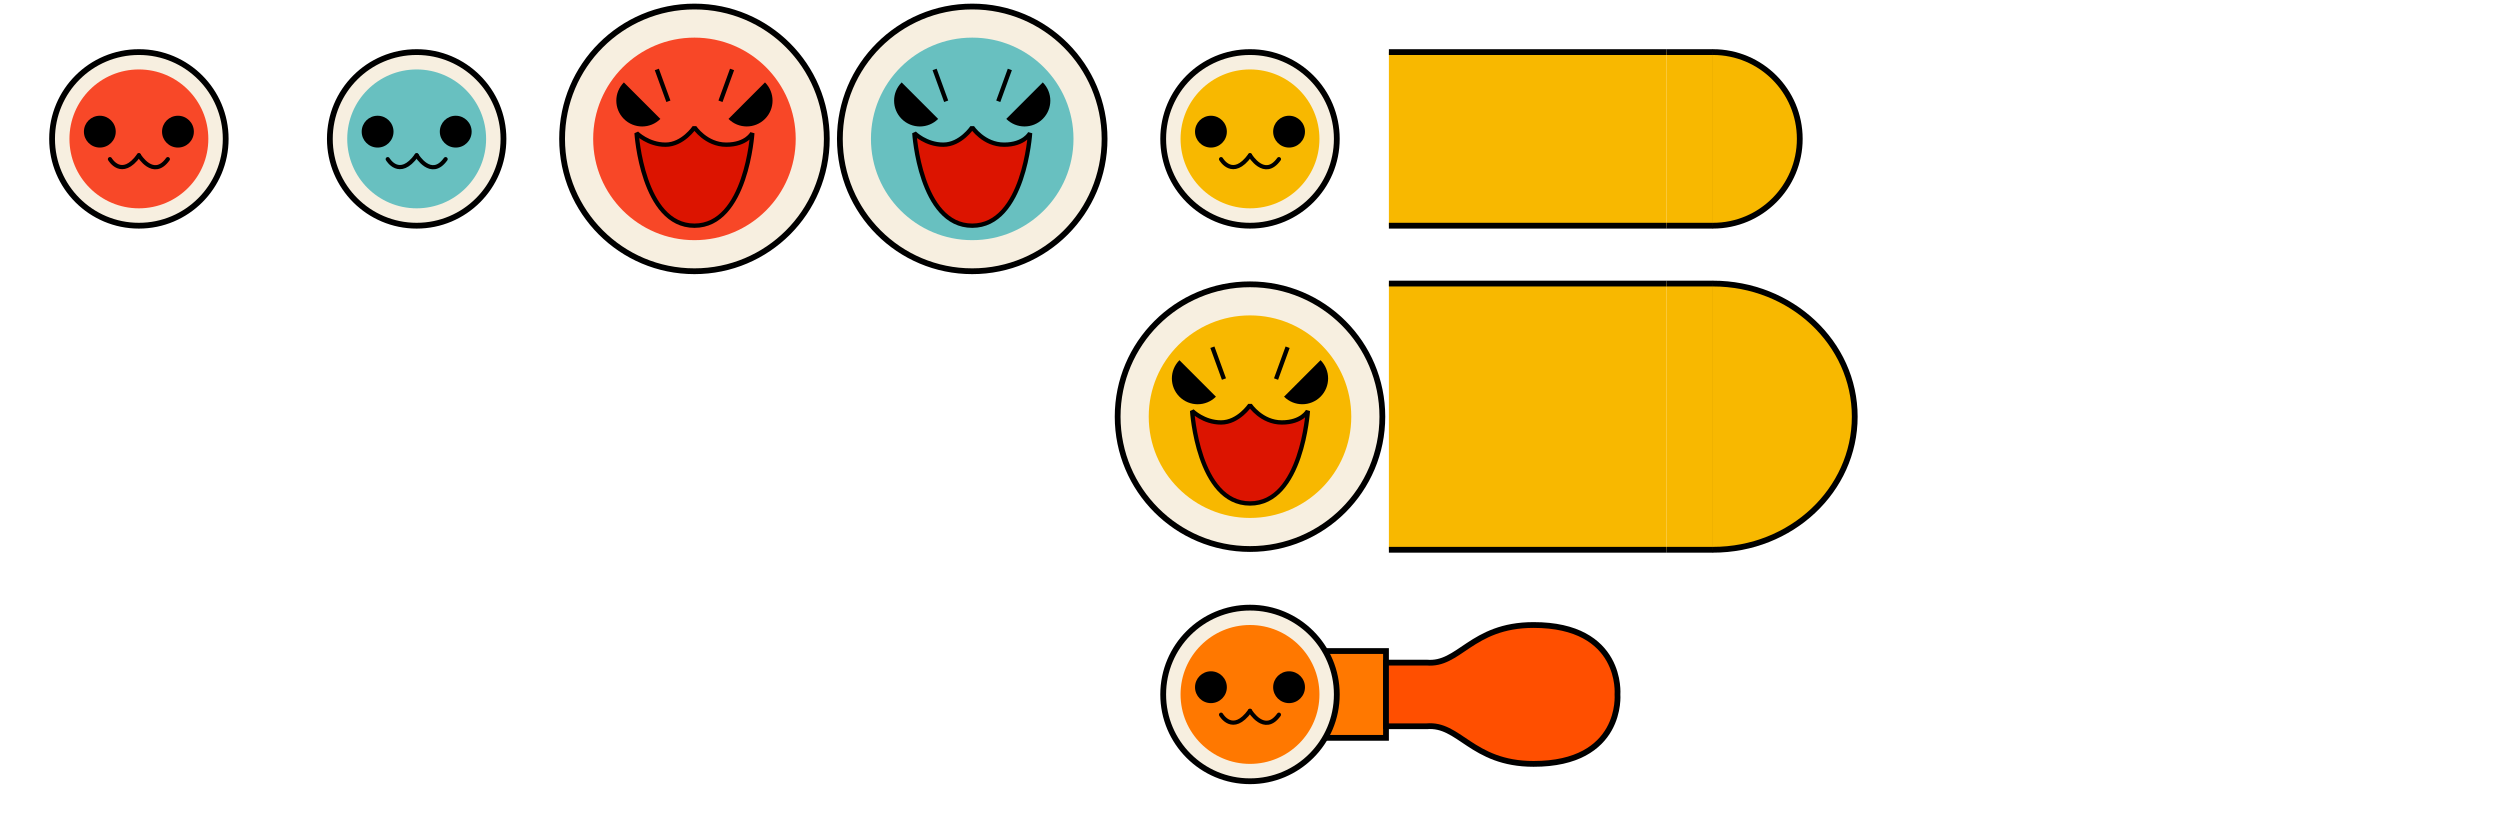
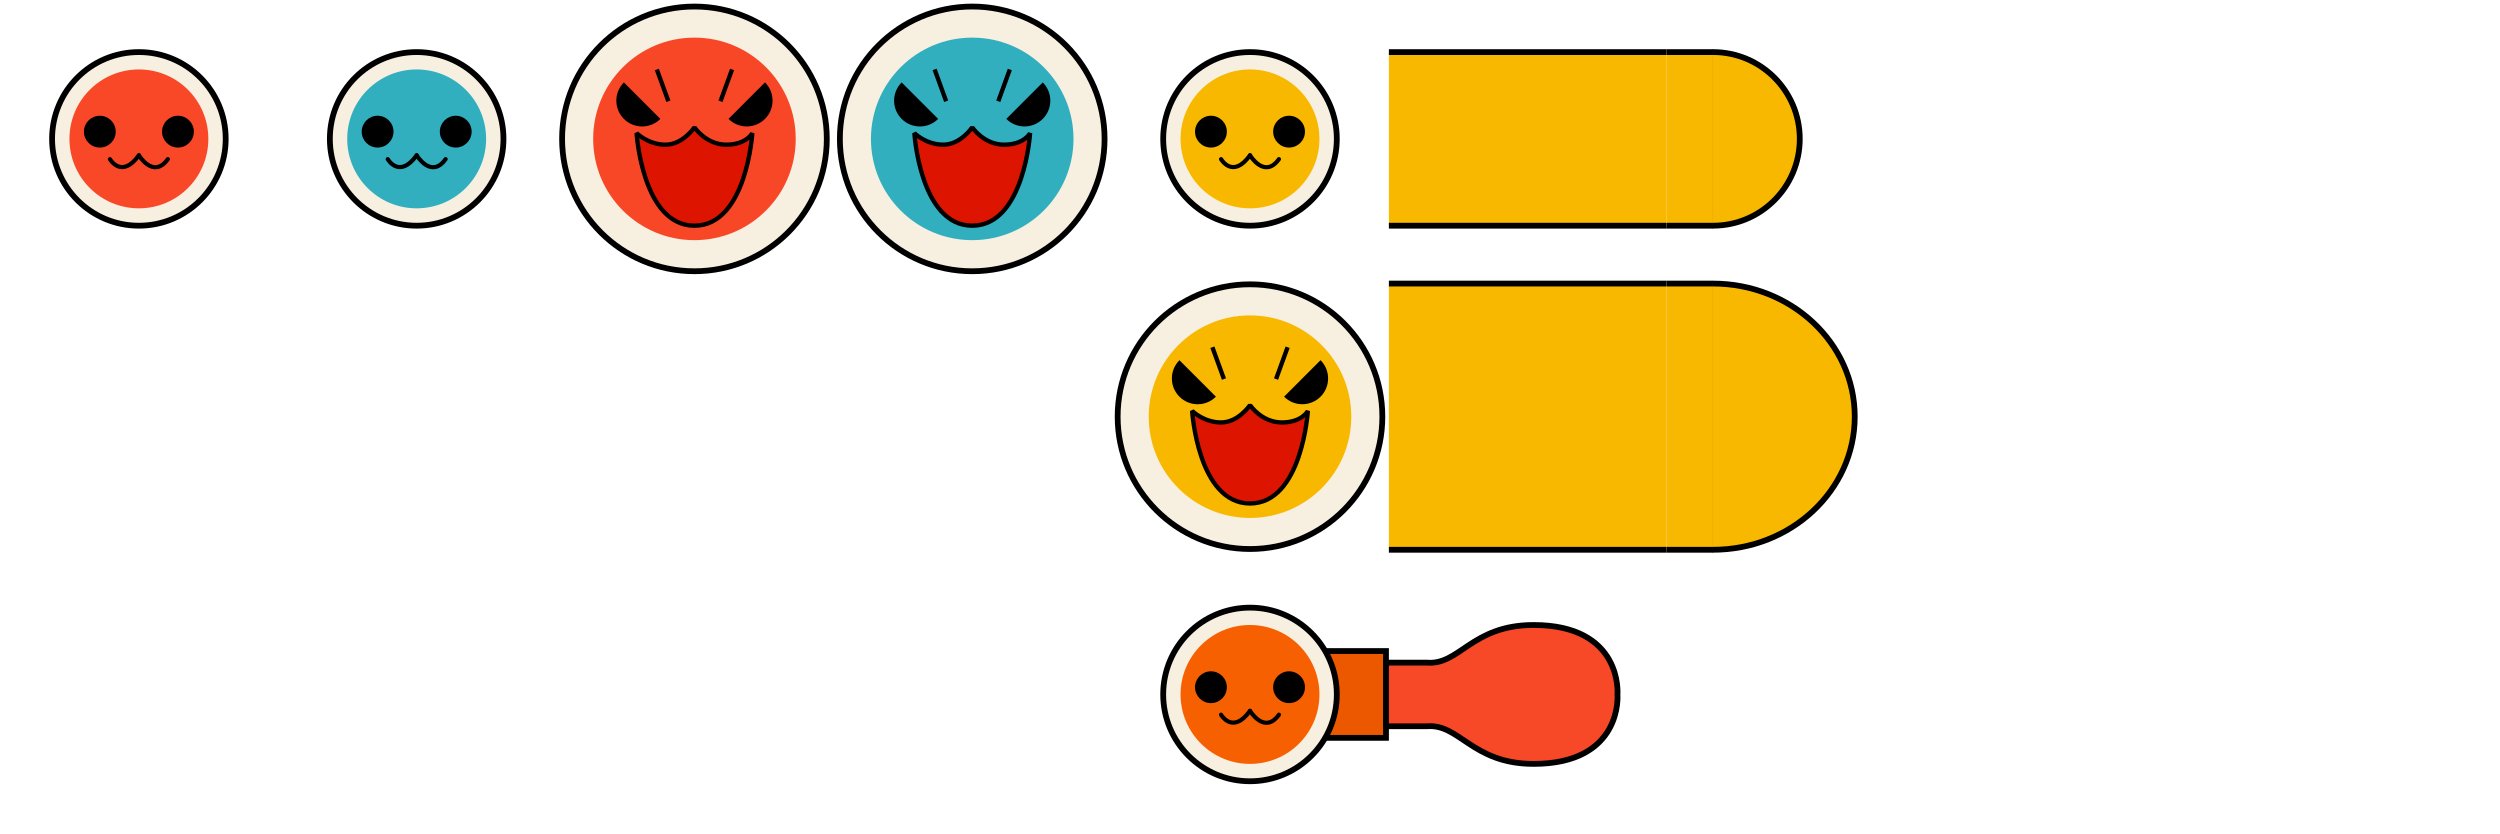
<svg xmlns="http://www.w3.org/2000/svg" width="864" height="288" viewBox="0 0 864 288" version="1.1" id="svg1" xml:space="preserve">
  <defs id="defs1" />
  <g id="layer1" style="fill:#1a1a1a;stroke:none">
    <g id="g6">
      <circle style="fill:#f7efe0;fill-opacity:1;stroke:#000000;stroke-width:2;stroke-dasharray:none;stroke-opacity:1" id="path1" cx="48" cy="48" r="30" />
      <circle style="fill:#f84828;fill-opacity:1;stroke:none;stroke-width:2.182;stroke-dasharray:none;stroke-opacity:1" id="path2" cx="48" cy="48" r="24" />
      <circle style="fill:#000000;fill-opacity:1;stroke:none;stroke-width:2;stroke-dasharray:none;stroke-opacity:1" id="path3" cx="34.5" cy="45.5" r="5.5" />
      <circle style="fill:#000000;fill-opacity:1;stroke:none;stroke-width:2;stroke-dasharray:none;stroke-opacity:1" id="path4" cx="61.5" cy="45.5" r="5.5" />
      <path style="display:inline;fill:none;fill-opacity:1;stroke:#000000;stroke-width:1.445;stroke-linecap:round;stroke-linejoin:round;stroke-dasharray:none;stroke-opacity:1" d="m 38,55 c 0,0 4,7 10,-1.333" id="path5" />
      <path style="display:inline;fill:none;fill-opacity:1;stroke:#000000;stroke-width:1.445;stroke-linecap:round;stroke-linejoin:round;stroke-dasharray:none;stroke-opacity:1" d="M 48,53.667 C 48,53.667 53,62 58,55" id="path6" />
      <rect style="fill:#000000;fill-opacity:0;stroke:none;stroke-width:0.5;stroke-linecap:round;stroke-linejoin:round;stroke-dasharray:none;stroke-opacity:1" id="rect10" width="96" height="96" x="0" y="0" />
    </g>
    <g id="g6-7" style="fill:#1a1a1a;stroke:none" transform="translate(96)">
      <circle style="fill:#f7efe0;fill-opacity:1;stroke:#000000;stroke-width:2;stroke-dasharray:none;stroke-opacity:1" id="path1-5" cx="48" cy="48" r="30" />
-       <circle style="fill:#68c0c0;fill-opacity:1;stroke:none;stroke-width:2.182;stroke-dasharray:none;stroke-opacity:1" id="path2-9" cx="48" cy="48" r="24" />
+       <circle style="fill:#31afbf;fill-opacity:1;stroke:none;stroke-width:2.182;stroke-dasharray:none;stroke-opacity:1" id="path2-9" cx="48" cy="48" r="24" />
      <circle style="fill:#000000;fill-opacity:1;stroke:none;stroke-width:2;stroke-dasharray:none;stroke-opacity:1" id="path3-2" cx="34.5" cy="45.5" r="5.5" />
      <circle style="fill:#000000;fill-opacity:1;stroke:none;stroke-width:2;stroke-dasharray:none;stroke-opacity:1" id="path4-2" cx="61.5" cy="45.5" r="5.5" />
      <path style="display:inline;fill:none;fill-opacity:1;stroke:#000000;stroke-width:1.445;stroke-linecap:round;stroke-linejoin:round;stroke-dasharray:none;stroke-opacity:1" d="m 38,55 c 0,0 4,7 10,-1.333" id="path5-8" />
      <path style="display:inline;fill:none;fill-opacity:1;stroke:#000000;stroke-width:1.445;stroke-linecap:round;stroke-linejoin:round;stroke-dasharray:none;stroke-opacity:1" d="M 48,53.667 C 48,53.667 53,62 58,55" id="path6-9" />
      <rect style="fill:#000000;fill-opacity:0;stroke:none;stroke-width:0.5;stroke-linecap:round;stroke-linejoin:round;stroke-dasharray:none;stroke-opacity:1" id="rect10-7" width="96" height="96" x="0" y="0" />
    </g>
    <g id="g20">
      <circle style="display:inline;fill:#f7efe0;fill-opacity:1;stroke:#000000;stroke-width:2;stroke-linecap:round;stroke-linejoin:round;stroke-dasharray:none;stroke-opacity:1" id="path15" cx="240" cy="48" r="45.74" />
      <circle style="fill:#f84727;fill-opacity:1;stroke:none;stroke-width:2.014;stroke-linecap:round;stroke-linejoin:round;stroke-dasharray:none;stroke-opacity:1" id="path16" cx="240" cy="48" r="35" />
      <path style="fill:#000000;fill-opacity:1;stroke:#000000;stroke-width:0;stroke-linecap:round;stroke-linejoin:round;stroke-dasharray:none;stroke-opacity:1" id="path17" transform="matrix(1.04923,0,0,1.04923,-11.53524,-1.407662)" d="m 228.51,40.51 c -3.319,3.319 -8.701,3.319 -12.021,0 -3.319,-3.319 -3.319,-8.701 0,-12.021 L 222.5,34.5 Z m 22.442,-0.003 c 3.32,3.319 8.702,3.317 12.021,-0.003 3.319,-3.32 3.317,-8.702 -0.003,-12.021 l -6.009,6.012 z" />
      <path style="fill:none;fill-opacity:1;stroke:#000000;stroke-width:1.5;stroke-linecap:butt;stroke-linejoin:round;stroke-dasharray:none;stroke-opacity:1" d="m 227,24 4,11 m 22,-11 -4,11" id="path18" />
      <path style="fill:#dc1400;fill-opacity:1;stroke:#000000;stroke-width:1.5;stroke-linecap:butt;stroke-linejoin:bevel;stroke-dasharray:none;stroke-opacity:1" d="m 220,46 c 0,0 4,4 10,4 6,0 10,-6 10,-6 0,0 4,6 11,6 7,0 9,-4 9,-4 0,0 -2,32 -20,32 -18,0 -20,-32 -20,-32 z" id="path19" />
      <rect style="fill:#000000;fill-opacity:0;stroke:none;stroke-width:0.5;stroke-linecap:round;stroke-linejoin:round;stroke-dasharray:none;stroke-opacity:1" id="rect14-5" width="96" height="96" x="192" y="0" />
    </g>
    <g id="g23" transform="translate(96)">
      <circle style="display:inline;fill:#f7efe0;fill-opacity:1;stroke:#000000;stroke-width:2;stroke-linecap:round;stroke-linejoin:round;stroke-dasharray:none;stroke-opacity:1" id="circle20" cx="240" cy="48" r="45.74" />
-       <circle style="fill:#68c0c0;fill-opacity:1;stroke:none;stroke-width:2.014;stroke-linecap:round;stroke-linejoin:round;stroke-dasharray:none;stroke-opacity:1" id="circle21" cx="240" cy="48" r="35" />
+       <circle style="fill:#31afbf;fill-opacity:1;stroke:none;stroke-width:2.014;stroke-linecap:round;stroke-linejoin:round;stroke-dasharray:none;stroke-opacity:1" id="circle21" cx="240" cy="48" r="35" />
      <path style="fill:#000000;fill-opacity:1;stroke:#000000;stroke-width:0;stroke-linecap:round;stroke-linejoin:round;stroke-dasharray:none;stroke-opacity:1" id="path21" transform="matrix(1.04923,0,0,1.04923,-11.53524,-1.407662)" d="m 228.51,40.51 c -3.319,3.319 -8.701,3.319 -12.021,0 -3.319,-3.319 -3.319,-8.701 0,-12.021 L 222.5,34.5 Z m 22.442,-0.003 c 3.32,3.319 8.702,3.317 12.021,-0.003 3.319,-3.32 3.317,-8.702 -0.003,-12.021 l -6.009,6.012 z" />
      <path style="fill:none;fill-opacity:1;stroke:#000000;stroke-width:1.5;stroke-linecap:butt;stroke-linejoin:round;stroke-dasharray:none;stroke-opacity:1" d="m 227,24 4,11 m 22,-11 -4,11" id="path22" />
      <path style="fill:#dc1400;fill-opacity:1;stroke:#000000;stroke-width:1.5;stroke-linecap:butt;stroke-linejoin:bevel;stroke-dasharray:none;stroke-opacity:1" d="m 220,46 c 0,0 4,4 10,4 6,0 10,-6 10,-6 0,0 4,6 11,6 7,0 9,-4 9,-4 0,0 -2,32 -20,32 -18,0 -20,-32 -20,-32 z" id="path23" />
      <rect style="fill:#000000;fill-opacity:0;stroke:none;stroke-width:0.5;stroke-linecap:round;stroke-linejoin:round;stroke-dasharray:none;stroke-opacity:1" id="rect23" width="96" height="96" x="192" y="0" />
    </g>
    <g id="g8" transform="translate(384)">
      <circle style="fill:#f7efe0;fill-opacity:1;stroke:#000000;stroke-width:2;stroke-dasharray:none;stroke-opacity:1" id="circle1" cx="48" cy="48" r="30" />
      <circle style="fill:#f8b800;fill-opacity:1;stroke:none;stroke-width:2.182;stroke-dasharray:none;stroke-opacity:1" id="circle2" cx="48" cy="48" r="24" />
      <circle style="fill:#000000;fill-opacity:1;stroke:none;stroke-width:2;stroke-dasharray:none;stroke-opacity:1" id="circle3" cx="34.5" cy="45.5" r="5.5" />
      <circle style="fill:#000000;fill-opacity:1;stroke:none;stroke-width:2;stroke-dasharray:none;stroke-opacity:1" id="circle4" cx="61.5" cy="45.5" r="5.5" />
      <path style="display:inline;fill:none;fill-opacity:1;stroke:#000000;stroke-width:1.445;stroke-linecap:round;stroke-linejoin:round;stroke-dasharray:none;stroke-opacity:1" d="m 38,55 c 0,0 4,7 10,-1.333" id="path7" />
      <path style="display:inline;fill:none;fill-opacity:1;stroke:#000000;stroke-width:1.445;stroke-linecap:round;stroke-linejoin:round;stroke-dasharray:none;stroke-opacity:1" d="M 48,53.667 C 48,53.667 53,62 58,55" id="path8" />
      <rect style="fill:#000000;fill-opacity:0;stroke:none;stroke-width:0.5;stroke-linecap:round;stroke-linejoin:round;stroke-dasharray:none;stroke-opacity:1" id="rect8" width="96" height="96" x="0" y="0" />
    </g>
    <g id="g13">
      <rect style="fill:#f8b800;fill-opacity:1;stroke:none;stroke-width:2;stroke-linejoin:bevel;stroke-dasharray:none;stroke-opacity:1" id="rect12" width="96" height="60" x="480" y="18" />
      <path id="rect9" style="fill:#f8b800;stroke:#000000;stroke-width:2;stroke-linejoin:bevel;stroke-dasharray:none" d="m 480,18 h 96 m 0,60 h -96" />
      <rect style="fill:#000000;fill-opacity:0;stroke:none;stroke-width:0.5;stroke-linecap:round;stroke-linejoin:round;stroke-dasharray:none;stroke-opacity:1" id="rect24-6" width="96" height="96" x="480" y="0" />
    </g>
    <g id="g24" transform="translate(192,96)">
      <circle style="display:inline;fill:#f7efe0;fill-opacity:1;stroke:#000000;stroke-width:2;stroke-linecap:round;stroke-linejoin:round;stroke-dasharray:none;stroke-opacity:1" id="circle13" cx="240" cy="48" r="45.74" />
      <circle style="fill:#f8b800;fill-opacity:1;stroke:none;stroke-width:2.014;stroke-linecap:round;stroke-linejoin:round;stroke-dasharray:none;stroke-opacity:1" id="circle14" cx="240" cy="48" r="35" />
      <path style="fill:#000000;fill-opacity:1;stroke:#000000;stroke-width:0;stroke-linecap:round;stroke-linejoin:round;stroke-dasharray:none;stroke-opacity:1" id="path14" transform="matrix(1.04923,0,0,1.04923,-11.53524,-1.407662)" d="m 228.51,40.51 c -3.319,3.319 -8.701,3.319 -12.021,0 -3.319,-3.319 -3.319,-8.701 0,-12.021 L 222.5,34.5 Z m 22.442,-0.003 c 3.32,3.319 8.702,3.317 12.021,-0.003 3.319,-3.32 3.317,-8.702 -0.003,-12.021 l -6.009,6.012 z" />
      <path style="fill:none;fill-opacity:1;stroke:#000000;stroke-width:1.5;stroke-linecap:butt;stroke-linejoin:round;stroke-dasharray:none;stroke-opacity:1" d="m 227,24 4,11 m 22,-11 -4,11" id="path20" />
      <path style="fill:#dc1400;fill-opacity:1;stroke:#000000;stroke-width:1.5;stroke-linecap:butt;stroke-linejoin:bevel;stroke-dasharray:none;stroke-opacity:1" d="m 220,46 c 0,0 4,4 10,4 6,0 10,-6 10,-6 0,0 4,6 11,6 7,0 9,-4 9,-4 0,0 -2,32 -20,32 -18,0 -20,-32 -20,-32 z" id="path24" />
      <rect style="fill:#000000;fill-opacity:0;stroke:none;stroke-width:0.5;stroke-linecap:round;stroke-linejoin:round;stroke-dasharray:none;stroke-opacity:1" id="rect24" width="96" height="96" x="192" y="0" />
    </g>
    <g id="g30" transform="translate(0,96)">
      <rect style="fill:#f8b800;fill-opacity:1;stroke:none;stroke-width:2.477;stroke-linejoin:bevel;stroke-dasharray:none;stroke-opacity:1" id="rect29" width="96" height="92" x="480" y="2" />
-       <path id="rect30" style="fill:none;stroke:#000000;stroke-width:2;paint-order:stroke markers fill;stroke-dasharray:none" d="m 480,2 h 96 m 0,92 h -96" />
-       <rect style="fill:#000000;stroke:none;fill-opacity:0;stroke-width:0.5;stroke-linecap:round;stroke-linejoin:round;stroke-dasharray:none;stroke-opacity:1" id="rect24-4-0" width="96" height="96" x="480" y="96" transform="translate(0,-96)" />
+       <path id="rect30" style="fill:none;stroke:#000000;stroke-width:2;stroke-dasharray:none;paint-order:stroke markers fill" d="m 480,2 h 96 m 0,92 h -96" />
+       <rect style="fill:#000000;fill-opacity:0;stroke:none;stroke-width:0.5;stroke-linecap:round;stroke-linejoin:round;stroke-dasharray:none;stroke-opacity:1" id="rect24-4-0" width="96" height="96" x="480" y="96" transform="translate(0,-96)" />
    </g>
    <g id="g34" transform="translate(384,192)" style="display:inline">
-       <rect style="fill:#ff7800;fill-opacity:1;stroke:#000000;stroke-width:4;stroke-linecap:butt;stroke-linejoin:miter;stroke-dasharray:none;stroke-opacity:1;paint-order:stroke markers fill" id="rect35" width="20" height="28" x="74" y="130" transform="translate(0,-96)" />
+       <rect style="fill:#eb5800;fill-opacity:1;stroke:#000000;stroke-width:4;stroke-linecap:butt;stroke-linejoin:miter;stroke-dasharray:none;stroke-opacity:1;paint-order:stroke markers fill" id="rect35" width="20" height="28" x="74" y="130" transform="translate(0,-96)" />
      <circle style="fill:#f7efe0;fill-opacity:1;stroke:#000000;stroke-width:2;stroke-dasharray:none;stroke-opacity:1" id="circle30" cx="48" cy="48" r="30" />
-       <circle style="fill:#ff7800;fill-opacity:1;stroke:none;stroke-width:2.182;stroke-dasharray:none;stroke-opacity:1" id="circle31" cx="48" cy="48" r="24" />
+       <circle style="fill:#f76000;fill-opacity:1;stroke:none;stroke-width:2.182;stroke-dasharray:none;stroke-opacity:1" id="circle31" cx="48" cy="48" r="24" />
      <circle style="fill:#000000;fill-opacity:1;stroke:none;stroke-width:2;stroke-dasharray:none;stroke-opacity:1" id="circle32" cx="34.5" cy="45.5" r="5.5" />
      <circle style="fill:#000000;fill-opacity:1;stroke:none;stroke-width:2;stroke-dasharray:none;stroke-opacity:1" id="circle33" cx="61.5" cy="45.5" r="5.5" />
      <path style="display:inline;fill:none;fill-opacity:1;stroke:#000000;stroke-width:1.445;stroke-linecap:round;stroke-linejoin:round;stroke-dasharray:none;stroke-opacity:1" d="m 38,55 c 0,0 4,7 10,-1.333" id="path33" />
      <path style="display:inline;fill:none;fill-opacity:1;stroke:#000000;stroke-width:1.445;stroke-linecap:round;stroke-linejoin:round;stroke-dasharray:none;stroke-opacity:1" d="M 48,53.667 C 48,53.667 53,62 58,55" id="path34" />
      <rect style="fill:#000000;fill-opacity:0;stroke:none;stroke-width:0.5;stroke-linecap:round;stroke-linejoin:round;stroke-dasharray:none;stroke-opacity:1" id="rect34" width="96" height="96" x="0" y="0" />
    </g>
    <g id="g35">
      <rect style="fill:#000000;fill-opacity:0;stroke:none;stroke-width:0.5;stroke-linecap:round;stroke-linejoin:round;stroke-dasharray:none;stroke-opacity:1" id="rect34-5" width="96" height="96" x="480" y="192" />
-       <path style="fill:#ff4f00;fill-opacity:1;stroke:#000000;stroke-width:4;stroke-linecap:butt;stroke-linejoin:miter;stroke-dasharray:none;stroke-opacity:1;paint-order:stroke markers fill" d="m 480,230 h 13 c 12,1 15.826,-13 37,-13 30,0 28,23 28,23 0,0 2,23 -28,23 -21,0 -25,-14 -37,-13 h -13 z" id="path35" />
+       <path style="fill:#f74827;fill-opacity:1;stroke:#000000;stroke-width:4;stroke-linecap:butt;stroke-linejoin:miter;stroke-dasharray:none;stroke-opacity:1;paint-order:stroke markers fill" d="m 480,230 h 13 c 12,1 15.826,-13 37,-13 30,0 28,23 28,23 0,0 2,23 -28,23 -21,0 -25,-14 -37,-13 h -13 z" id="path35" />
    </g>
    <g id="g37">
      <path style="fill:#f8b800;fill-opacity:1;stroke:#000000;stroke-width:4;stroke-linecap:butt;stroke-linejoin:bevel;stroke-dasharray:none;stroke-opacity:1;paint-order:stroke markers fill" id="path36" d="m 592,19 a 29,29 0 0 1 29,29 29,29 0 0 1 -29,29 V 48 Z" />
      <rect style="fill:#f8b800;fill-opacity:1;stroke:none;stroke-width:0.816;stroke-linejoin:bevel;stroke-dasharray:none;stroke-opacity:1" id="rect36" width="16" height="60" x="576" y="18" />
      <path id="path37" style="fill:#f8b800;stroke:#000000;stroke-width:2;stroke-linejoin:bevel;stroke-dasharray:none" d="m 576,18 h 16 m 0,60 h -16" />
      <rect style="fill:#000000;stroke:none;fill-opacity:0;stroke-width:0.5;stroke-linecap:round;stroke-linejoin:round;stroke-dasharray:none;stroke-opacity:1" id="rect24-9" width="96" height="96" x="576" y="0" />
    </g>
    <g id="g39" transform="translate(0,96)">
      <path style="fill:#f8b800;fill-opacity:1;stroke:#000000;stroke-width:4.001;stroke-linecap:butt;stroke-linejoin:bevel;stroke-dasharray:none;stroke-opacity:1;paint-order:stroke markers fill" id="path38" d="M 592.001,3.001 A 47.999,44.999 0 0 1 639.999,48 47.999,44.999 0 0 1 592.001,92.999 V 48 Z" />
      <rect style="fill:#f8b800;fill-opacity:1;stroke:none;stroke-width:1.011;stroke-linejoin:bevel;stroke-dasharray:none;stroke-opacity:1" id="rect38" width="16" height="92" x="576" y="2" />
-       <path id="path39" style="fill:none;stroke:#000000;stroke-width:2;paint-order:stroke markers fill;stroke-dasharray:none" d="m 576,2 h 16 m 0,92 h -16" />
+       <path id="path39" style="fill:none;stroke:#000000;stroke-width:2;stroke-dasharray:none;paint-order:stroke markers fill" d="m 576,2 h 16 m 0,92 h -16" />
      <rect style="fill:#000000;fill-opacity:0;stroke:none;stroke-width:0.5;stroke-linecap:round;stroke-linejoin:round;stroke-dasharray:none;stroke-opacity:1" id="rect24-9-2" width="96" height="96" x="576" y="0" />
+     </g>
+     <g id="g11" transform="translate(0,-192)">
+       <circle style="fill:none;fill-opacity:0.941;stroke:#929292;stroke-width:2;stroke-opacity:0.941;paint-order:stroke markers fill" id="path9" cx="48" cy="144" r="46" />
+       <circle style="fill:none;fill-opacity:0.941;stroke:#bfbfbf;stroke-width:2;stroke-opacity:1;paint-order:stroke markers fill" id="path10" cx="48" cy="144" r="30" />
+       <circle style="fill:#686868;fill-opacity:1;stroke:none;stroke-width:2;stroke-opacity:1;paint-order:stroke markers fill" id="path11" cx="48" cy="144" r="22" />
+       <rect style="fill:#000000;fill-opacity:0;stroke:none;stroke-width:0.5;stroke-linecap:round;stroke-linejoin:round;stroke-dasharray:none;stroke-opacity:1" id="rect24-9-2-2" width="96" height="96" x="0" y="96" />
    </g>
  </g>
</svg>
